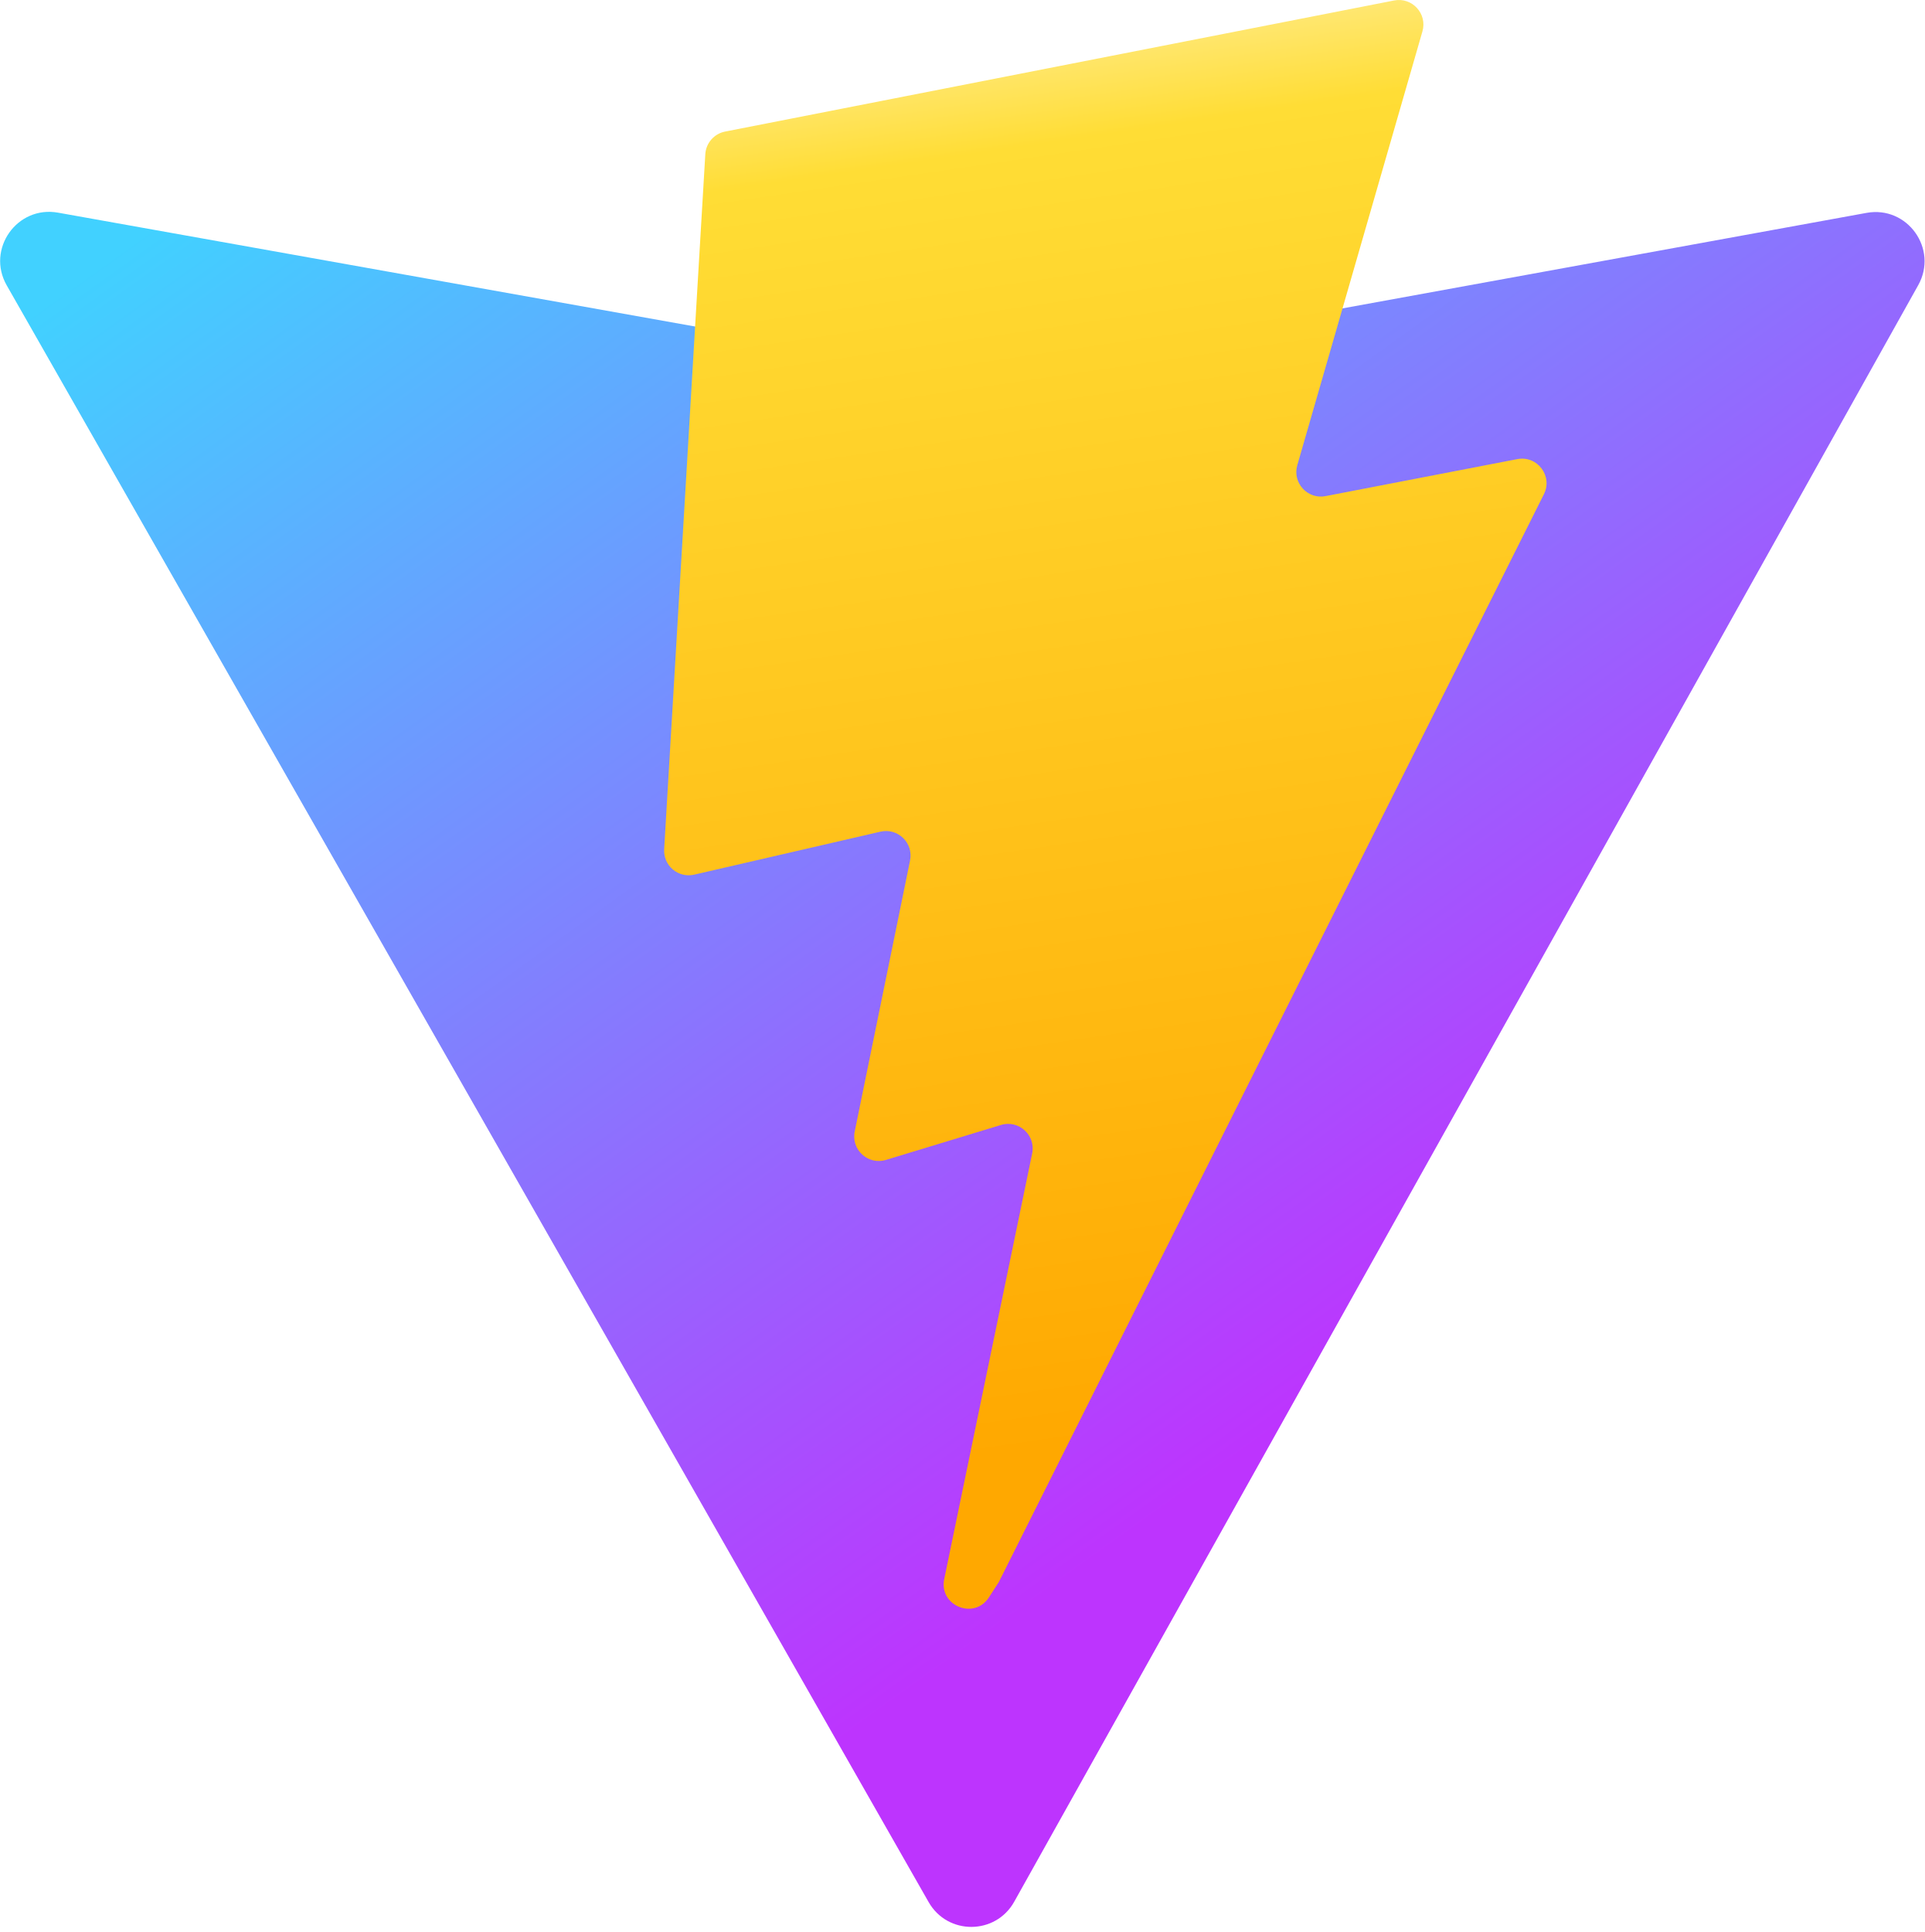
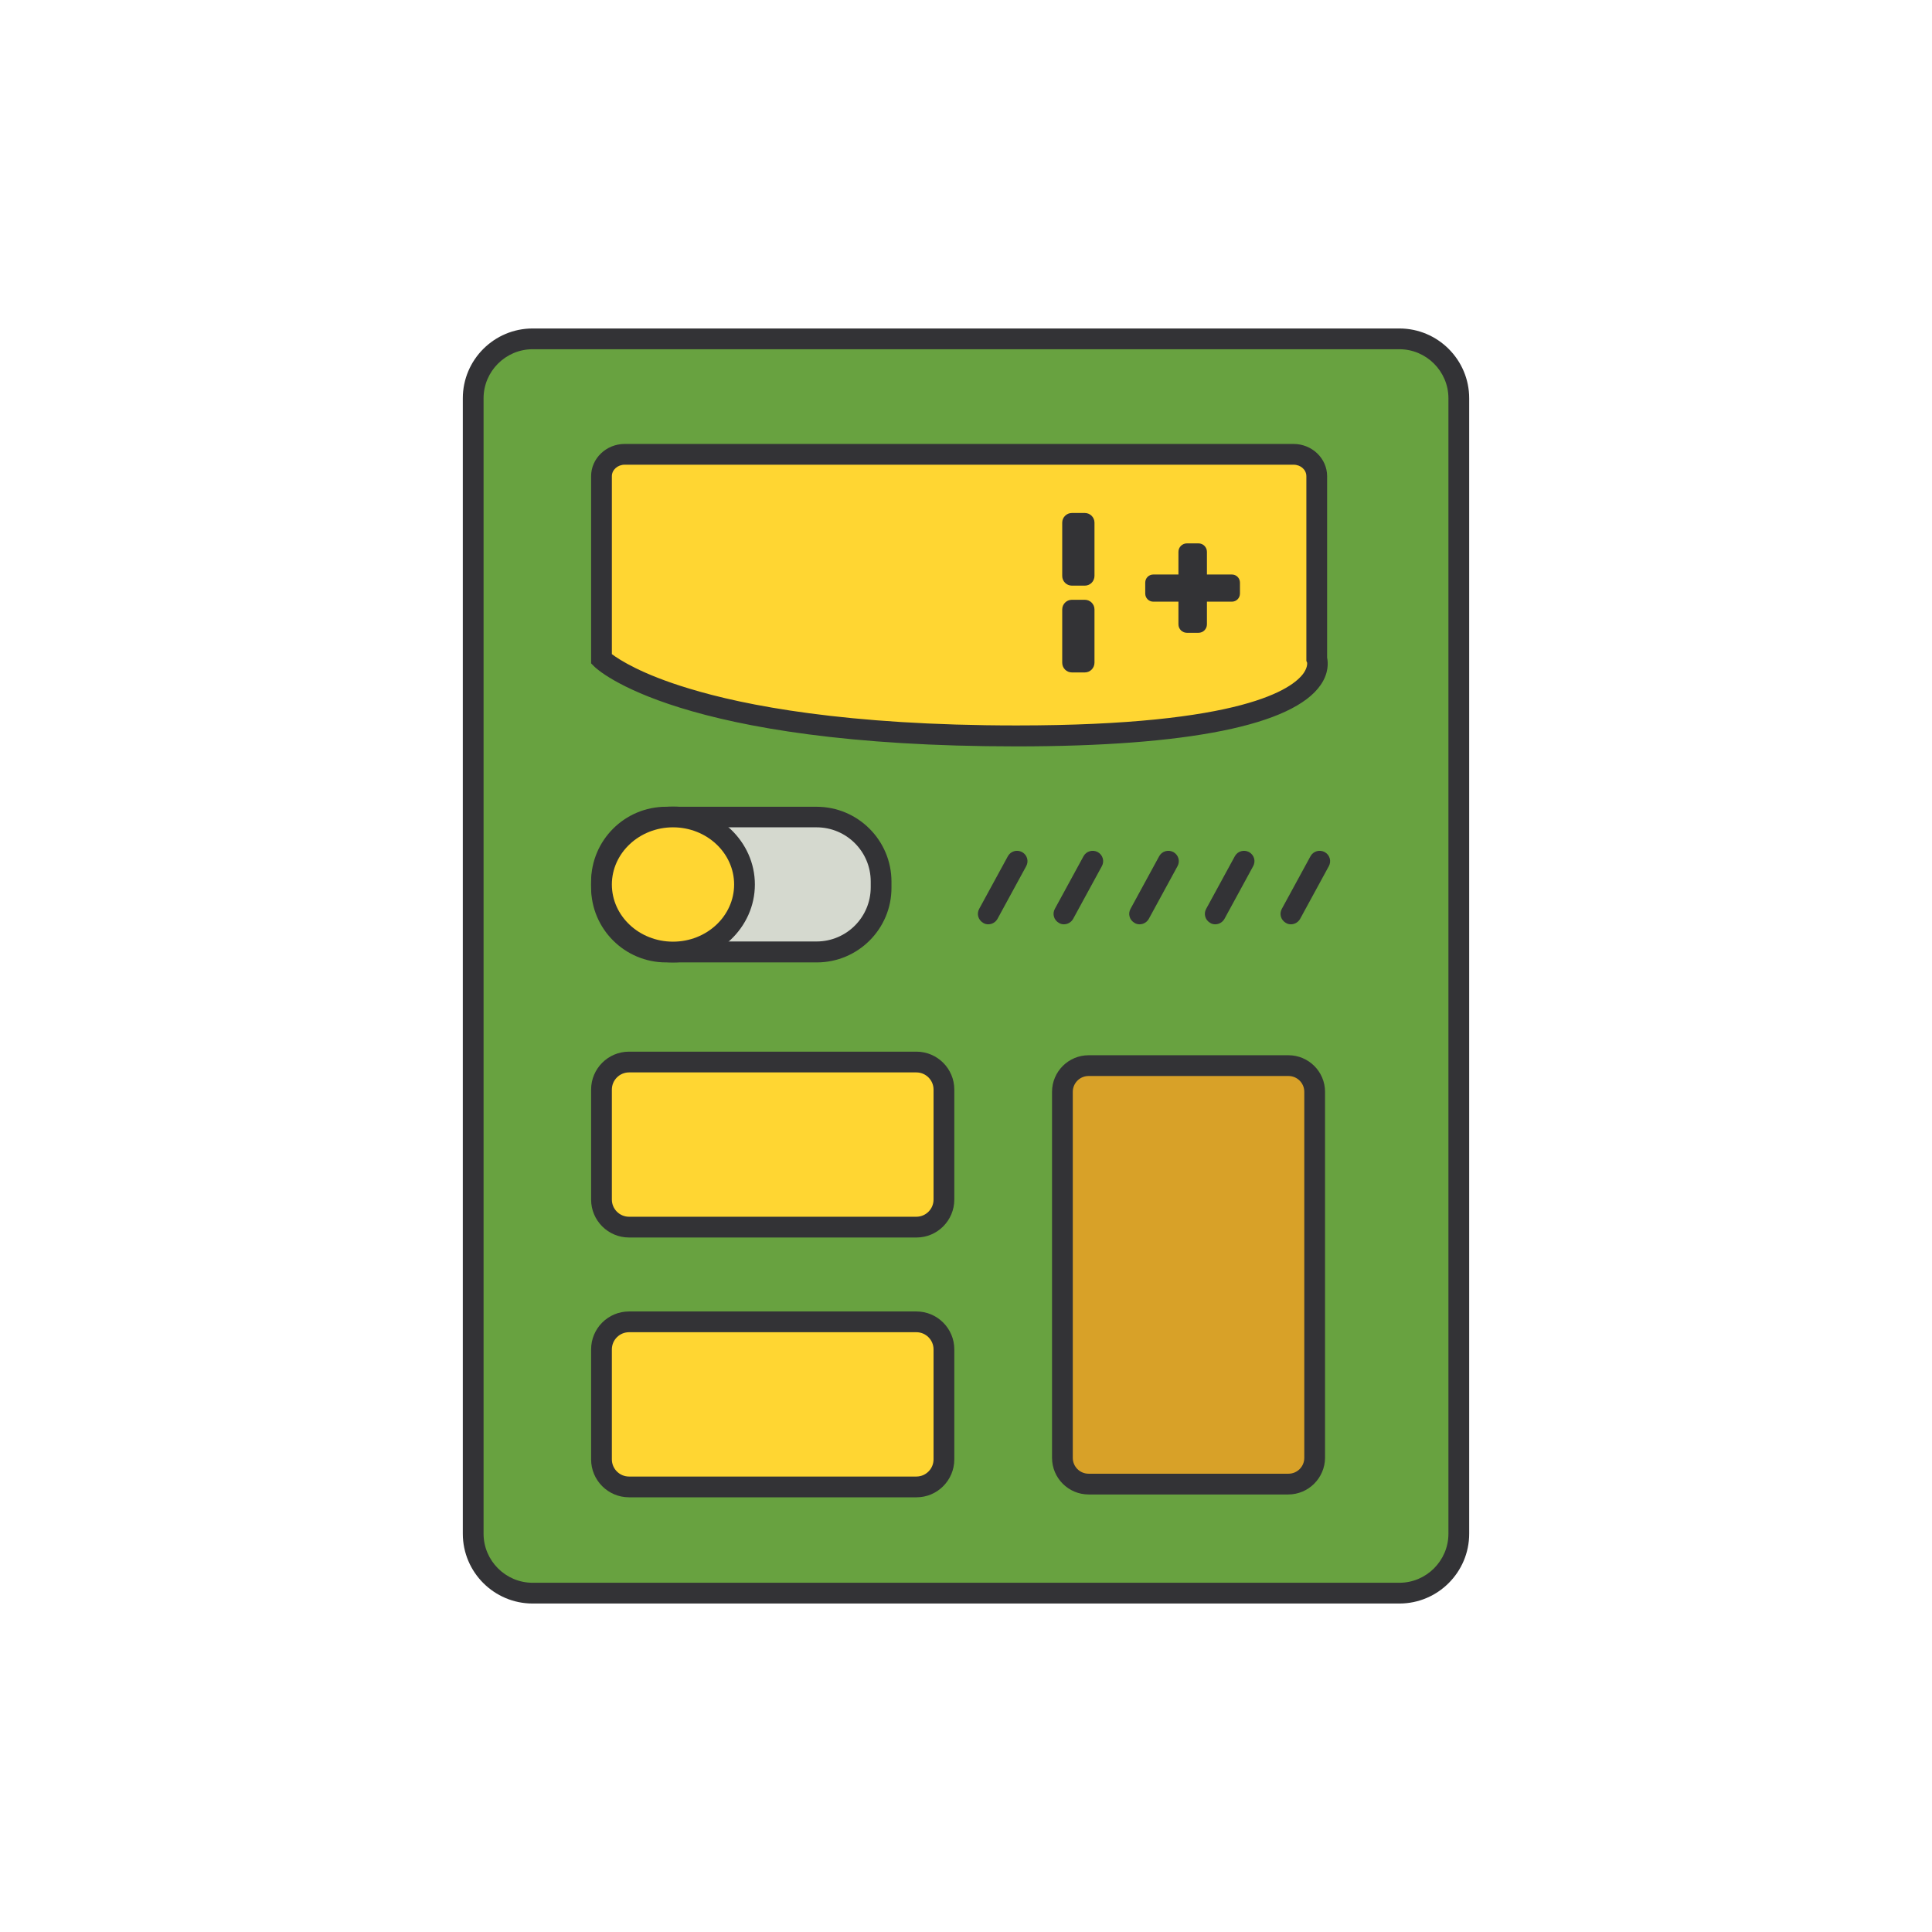
- <svg xmlns="http://www.w3.org/2000/svg" aria-hidden="true" role="img" class="iconify iconify--logos" width="31.88" height="32" preserveAspectRatio="xMidYMid meet" viewBox="0 0 256 257">
-   <defs>
-     <linearGradient id="IconifyId1813088fe1fbc01fb466" x1="-.828%" x2="57.636%" y1="7.652%" y2="78.411%">
-       <stop offset="0%" stop-color="#41D1FF" />
-       <stop offset="100%" stop-color="#BD34FE" />
-     </linearGradient>
-     <linearGradient id="IconifyId1813088fe1fbc01fb467" x1="43.376%" x2="50.316%" y1="2.242%" y2="89.03%">
-       <stop offset="0%" stop-color="#FFEA83" />
-       <stop offset="8.333%" stop-color="#FFDD35" />
-       <stop offset="100%" stop-color="#FFA800" />
-     </linearGradient>
-   </defs>
-   <path fill="url(#IconifyId1813088fe1fbc01fb466)" d="M255.153 37.938L134.897 252.976c-2.483 4.44-8.862 4.466-11.382.048L.875 37.958c-2.746-4.814 1.371-10.646 6.827-9.67l120.385 21.517a6.537 6.537 0 0 0 2.322-.004l117.867-21.483c5.438-.991 9.574 4.796 6.877 9.62Z" />
-   <path fill="url(#IconifyId1813088fe1fbc01fb467)" d="M185.432.063L96.44 17.501a3.268 3.268 0 0 0-2.634 3.014l-5.474 92.456a3.268 3.268 0 0 0 3.997 3.378l24.777-5.718c2.318-.535 4.413 1.507 3.936 3.838l-7.361 36.047c-.495 2.426 1.782 4.5 4.151 3.78l15.304-4.649c2.372-.72 4.652 1.36 4.15 3.788l-11.698 56.621c-.732 3.542 3.979 5.473 5.943 2.437l1.313-2.028l72.516-144.72c1.215-2.423-.88-5.186-3.54-4.672l-25.505 4.922c-2.396.462-4.435-1.77-3.759-4.114l16.646-57.705c.677-2.35-1.37-4.583-3.769-4.113Z" />
+ <svg xmlns="http://www.w3.org/2000/svg" width="800px" height="800px" viewBox="0 0 1024 1024" class="icon" version="1.1">
+   <path d="M741.7 844.4H282.3c-17.4 0-31.5-14.1-31.5-31.5V211.1c0-17.4 14.1-31.5 31.5-31.5h459.4c17.4 0 31.5 14.1 31.5 31.5v601.8c0 17.4-14.1 31.5-31.5 31.5z" fill="#68A240" />
+   <path d="M741.7 849.9H282.3c-20.4 0-37-16.6-37-37V211.1c0-20.4 16.6-37 37-37h459.4c20.4 0 37 16.6 37 37v601.8c0 20.4-16.6 37-37 37zM282.3 185.1c-14.3 0-26 11.7-26 26v601.8c0 14.3 11.7 26 26 26h459.4c14.3 0 26-11.7 26-26V211.1c0-14.3-11.7-26-26-26H282.3z" fill="#333336" />
+   <path d="M697.9 349.3s15.6 40.8-159.2 40.8c-178.6 0-220-40.8-220-40.8v-96.9c0-6.4 5.5-11.6 12.3-11.6h354.5c6.8 0 12.3 5.2 12.3 11.6v96.9z" fill="#FFD632" />
+   <path d="M538.7 395.6c-178.8 0-222.1-40.6-223.8-42.4l-1.6-1.6v-99.2c0-9.4 8-17.1 17.8-17.1h354.5c9.8 0 17.8 7.7 17.8 17.1v96.2c0.5 2.4 1 8-3.4 14.4-14.7 21.4-70.5 32.6-161.3 32.6z m-214.4-48.9c4 3 15.9 10.7 40.8 18.2 29.4 9 83.4 19.6 173.7 19.6 120.1 0 146.4-19.5 152.2-27.8 2.2-3.2 1.8-5.5 1.8-5.5l-0.4-0.9v-97.9c0-3.4-3-6.1-6.8-6.1H331.1c-3.7 0-6.8 2.7-6.8 6.1v94.3z" fill="#333336" />
+   <path d="M575 310.4h-6.9c-2.8 0-5.1-2.3-5.1-5.1V277c0-2.8 2.3-5.1 5.1-5.1h6.9c2.8 0 5.1 2.3 5.1 5.1v28.2c0 2.9-2.3 5.2-5.1 5.2zM575 356.4h-6.9c-2.8 0-5.1-2.3-5.1-5.1V323c0-2.8 2.3-5.1 5.1-5.1h6.9c2.8 0 5.1 2.3 5.1 5.1v28.2c0 2.9-2.3 5.2-5.1 5.2zM652.9 318.9h-41.6c-2.4 0-4.3-1.9-4.3-4.3v-5.8c0-2.4 1.9-4.3 4.3-4.3h41.6c2.4 0 4.3 1.9 4.3 4.3v5.8c0 2.4-1.9 4.3-4.3 4.3z" fill="#333336" />
+   <path d="M639.7 292.5v38.4c0 2.5-2 4.5-4.5 4.5h-6.1c-2.5 0-4.5-2-4.5-4.5v-38.4c0-2.5 2-4.5 4.5-4.5h6.1c2.5 0 4.5 2 4.5 4.5z" fill="#333336" />
+   <path d="M432.9 504.6H353c-18.9 0-34.2-15.3-34.2-34.2v-3.1c0-18.9 15.3-34.2 34.2-34.2h79.8c18.9 0 34.2 15.3 34.2 34.2v3.1c0.1 18.9-15.2 34.2-34.1 34.2z" fill="#D5D9CF" />
+   <path d="M432.9 510.1H353c-21.9 0-39.7-17.8-39.7-39.7v-3.1c0-21.9 17.8-39.7 39.7-39.7h79.8c21.9 0 39.7 17.8 39.7 39.7v3.1c0.1 21.9-17.7 39.7-39.6 39.7zM353 438.5c-15.9 0-28.7 12.9-28.7 28.7v3.1c0 15.9 12.9 28.7 28.7 28.7h79.8c15.9 0 28.7-12.9 28.7-28.7v-3.1c0-15.9-12.9-28.7-28.7-28.7H353z" fill="#333336" />
+   <path d="M318.8 468.8a37.9 35.8 0 1 0 75.8 0 37.9 35.8 0 1 0-75.8 0Z" fill="#FFD632" />
+   <path d="M356.7 510.1c-23.9 0-43.4-18.5-43.4-41.3s19.5-41.3 43.4-41.3 43.4 18.5 43.4 41.3-19.5 41.3-43.4 41.3z m0-71.6c-17.8 0-32.4 13.6-32.4 30.3s14.5 30.3 32.4 30.3 32.4-13.6 32.4-30.3-14.5-30.3-32.4-30.3z" fill="#333336" />
+   <path d="M485.8 650.4H333.4c-8.1 0-14.6-6.5-14.6-14.6v-58.3c0-8.1 6.5-14.6 14.6-14.6h152.3c8.1 0 14.6 6.5 14.6 14.6v58.3c0 8.1-6.5 14.6-14.5 14.6z" fill="#FFD632" />
+   <path d="M485.8 655.9H333.4c-11.1 0-20.1-9-20.1-20.1v-58.3c0-11.1 9-20.1 20.1-20.1h152.3c11.1 0 20.1 9 20.1 20.1v58.3c0 11.1-9 20.1-20 20.1z m-152.4-87.5c-5 0-9.1 4.1-9.1 9.1v58.3c0 5 4.1 9.1 9.1 9.1h152.3c5 0 9.1-4.1 9.1-9.1v-58.3c0-5-4.1-9.1-9.1-9.1H333.4z" fill="#333336" />
+   <path d="M485.8 788.1H333.4c-8.1 0-14.6-6.5-14.6-14.6v-58.3c0-8.1 6.5-14.6 14.6-14.6h152.3c8.1 0 14.6 6.5 14.6 14.6v58.3c0 8-6.5 14.6-14.5 14.6z" fill="#FFD632" />
+   <path d="M485.8 793.6H333.4c-11.1 0-20.1-9-20.1-20.1v-58.3c0-11.1 9-20.1 20.1-20.1h152.3c11.1 0 20.1 9 20.1 20.1v58.3c0 11.1-9 20.1-20 20.1z m-152.4-87.5c-5 0-9.1 4.1-9.1 9.1v58.3c0 5 4.1 9.1 9.1 9.1h152.3c5 0 9.1-4.1 9.1-9.1v-58.3c0-5-4.1-9.1-9.1-9.1H333.4z" fill="#333336" />
+   <path d="M682.8 786.6H577c-7.7 0-13.9-6.2-13.9-13.9v-194c0-7.7 6.2-13.9 13.9-13.9h105.9c7.7 0 13.9 6.2 13.9 13.9v194c-0.1 7.7-6.3 13.9-14 13.9z" fill="#D8A128" />
+   <path d="M682.8 792.1H577c-10.7 0-19.4-8.7-19.4-19.4v-194c0-10.7 8.7-19.4 19.4-19.4h105.9c10.7 0 19.4 8.7 19.4 19.4v194c-0.1 10.7-8.8 19.4-19.5 19.4zM577 570.3c-4.7 0-8.4 3.8-8.4 8.4v194c0 4.7 3.8 8.4 8.4 8.4h105.9c4.7 0 8.4-3.8 8.4-8.4v-194c0-4.7-3.8-8.4-8.4-8.4H577z" fill="#333336" />
+   <path d="M539.1 456.5l-15.2 27.9" fill="#D8A128" />
+   <path d="M523.8 489.9c-0.9 0-1.8-0.2-2.6-0.7-2.7-1.5-3.7-4.8-2.2-7.5l15.2-27.9c1.5-2.7 4.8-3.6 7.5-2.2 2.7 1.5 3.7 4.8 2.2 7.5L528.7 487c-1 1.8-2.9 2.9-4.9 2.9z" fill="#333336" />
+   <path d="M579.1 456.5l-15.2 27.9" fill="#D8A128" />
+   <path d="M563.9 489.9c-0.9 0-1.8-0.2-2.6-0.7-2.7-1.5-3.7-4.8-2.2-7.5l15.2-27.9c1.5-2.7 4.8-3.6 7.5-2.2 2.7 1.5 3.7 4.8 2.2 7.5L568.8 487c-1 1.8-2.9 2.9-4.9 2.9z" fill="#333336" />
+   <path d="M619.2 456.5L604 484.4" fill="#D8A128" />
+   <path d="M604 489.9c-0.9 0-1.8-0.2-2.6-0.7-2.7-1.5-3.7-4.8-2.2-7.5l15.2-27.9c1.5-2.7 4.8-3.6 7.5-2.2 2.7 1.5 3.7 4.8 2.2 7.5L608.9 487c-1 1.8-2.9 2.9-4.9 2.9z" fill="#333336" />
+   <path d="M659.3 456.5l-15.2 27.9" fill="#D8A128" />
+   <path d="M644.1 489.9c-0.9 0-1.8-0.2-2.6-0.7-2.7-1.5-3.7-4.8-2.2-7.5l15.2-27.9c1.5-2.7 4.8-3.6 7.5-2.2 2.7 1.5 3.7 4.8 2.2 7.5L649 487c-1 1.8-2.9 2.9-4.9 2.9z" fill="#333336" />
+   <path d="M699.4 456.5l-15.2 27.9" fill="#D8A128" />
+   <path d="M684.2 489.9c-0.9 0-1.8-0.2-2.6-0.7-2.7-1.5-3.7-4.8-2.2-7.5l15.2-27.9c1.5-2.7 4.8-3.6 7.5-2.2 2.7 1.5 3.7 4.8 2.2 7.5L689.1 487c-1 1.8-2.9 2.9-4.9 2.9z" fill="#333336" />
</svg>
